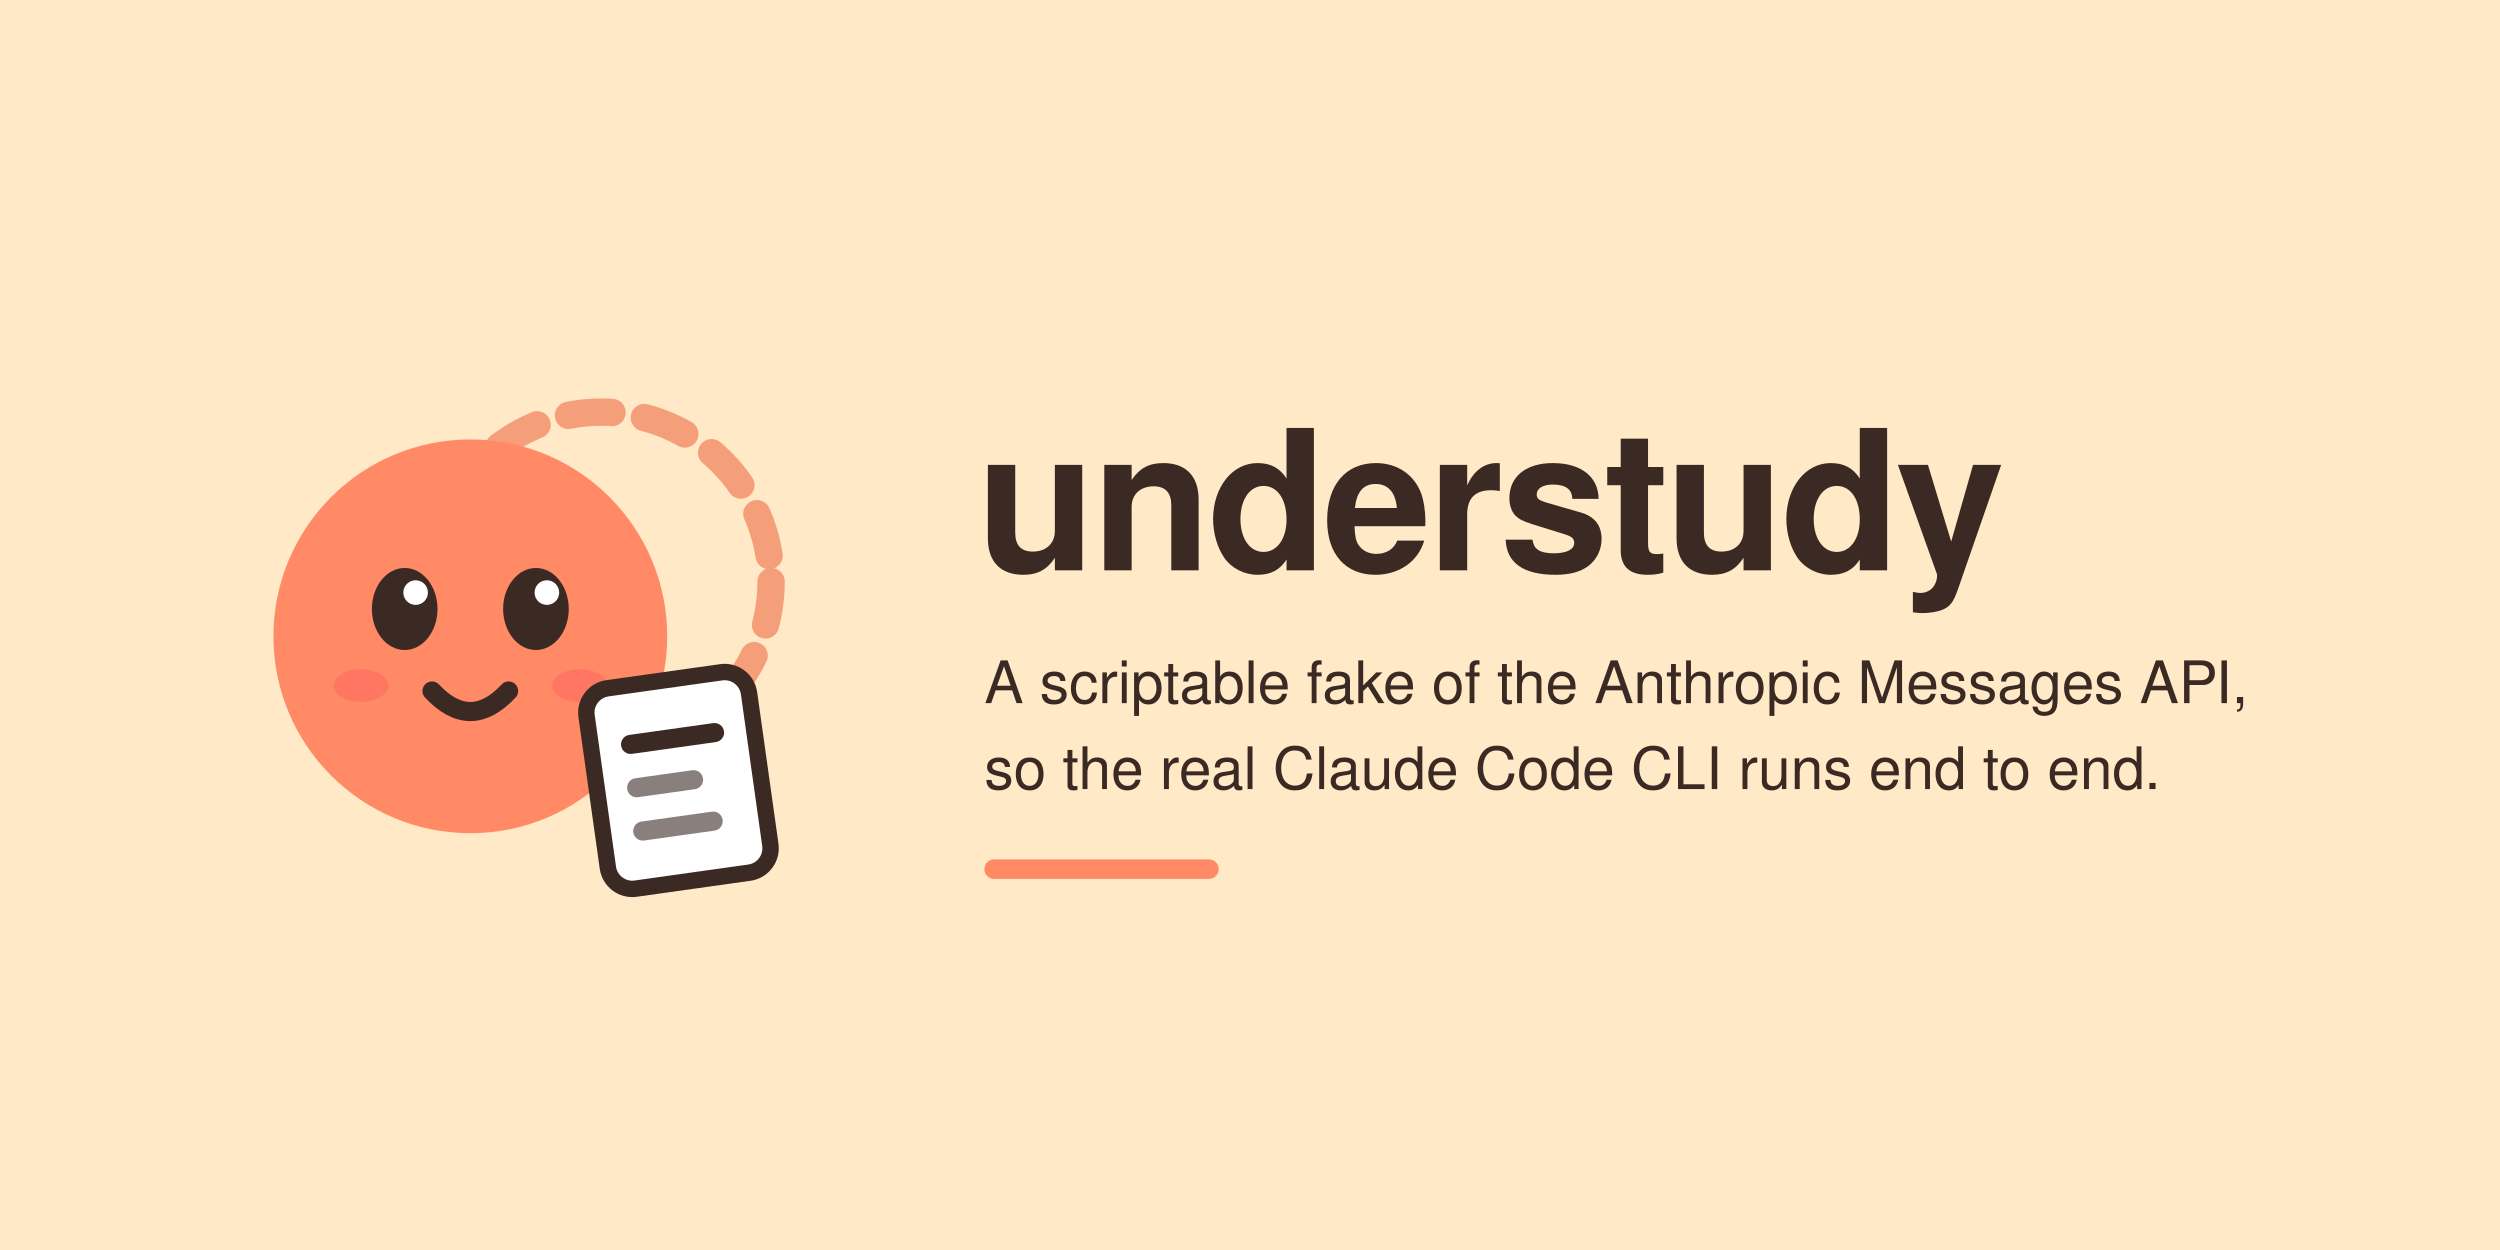
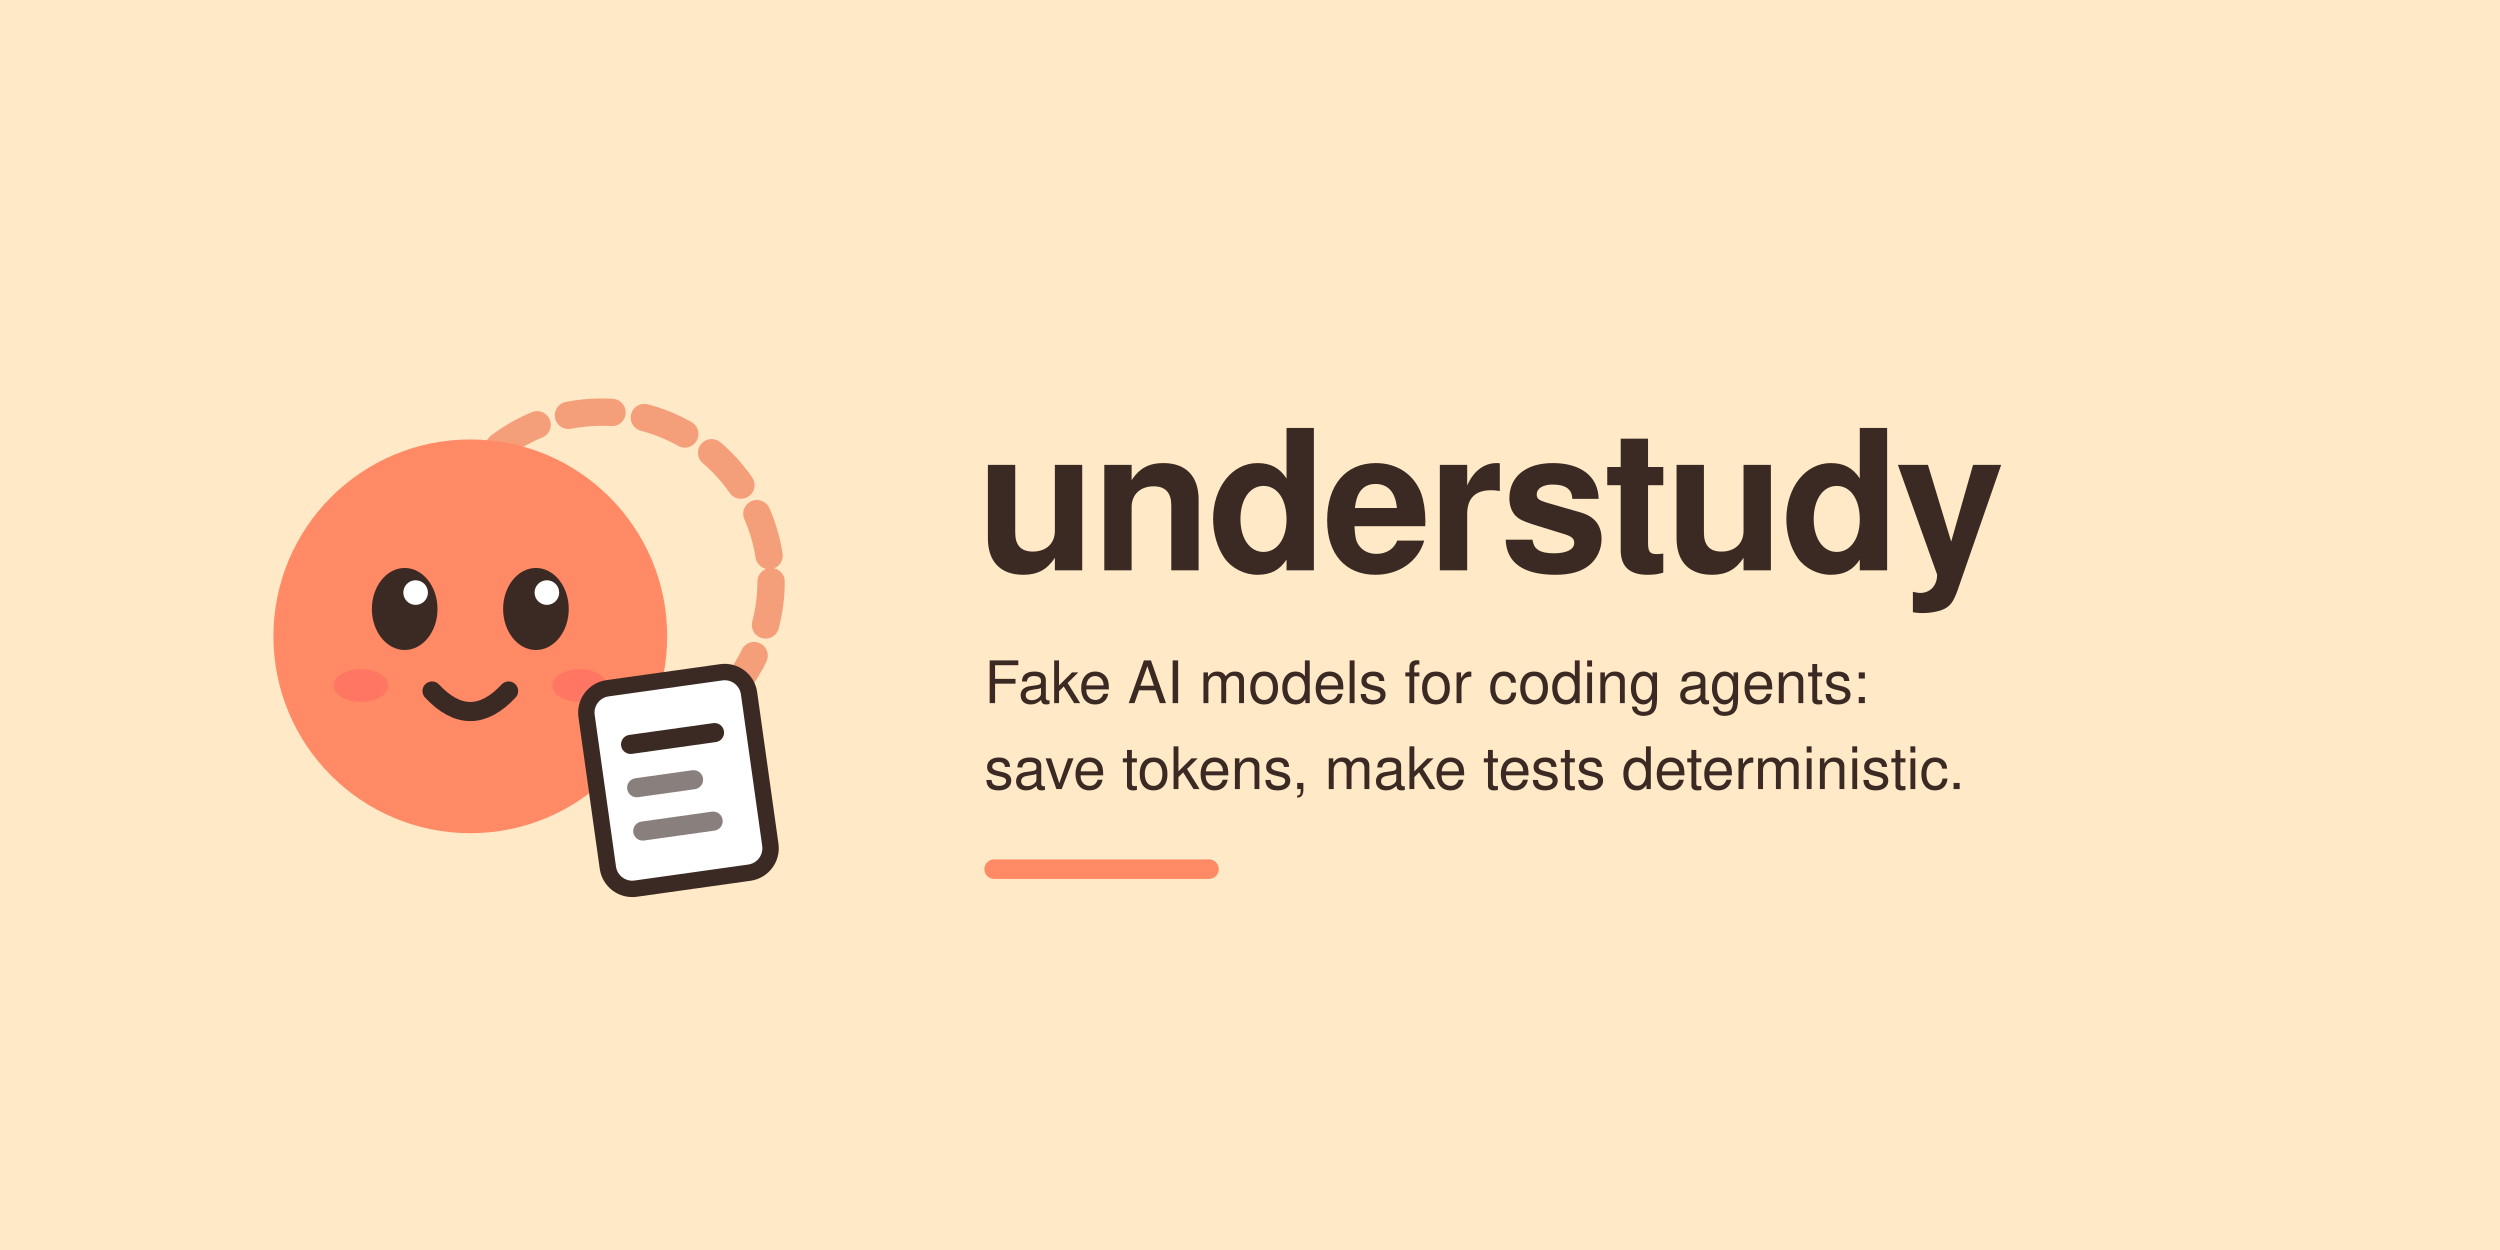
<svg xmlns="http://www.w3.org/2000/svg" width="1280" height="640" viewBox="0 0 1280 640">
  <rect width="1280" height="640" fill="#ffe9c7" />
  <g transform="translate(84 141) scale(1.4)">
    <rect width="256" height="256" rx="64" fill="#ffe9c7" />
    <circle cx="160" cy="112" r="62" fill="none" stroke="#f59e7a" stroke-width="10" stroke-dasharray="16 12" stroke-linecap="round" />
    <circle cx="112" cy="132" r="72" fill="#ff8a65" />
    <ellipse cx="88" cy="122" rx="12" ry="15" fill="#3b2a24" />
    <ellipse cx="136" cy="122" rx="12" ry="15" fill="#3b2a24" />
    <circle cx="92" cy="116" r="4.5" fill="#fff" />
    <circle cx="140" cy="116" r="4.5" fill="#fff" />
    <ellipse cx="72" cy="150" rx="10" ry="6" fill="#ff6f61" opacity="0.7" />
    <ellipse cx="152" cy="150" rx="10" ry="6" fill="#ff6f61" opacity="0.7" />
    <path d="M98 152 Q112 167 126 152" stroke="#3b2a24" stroke-width="7" fill="none" stroke-linecap="round" />
    <g transform="rotate(-8 186 184)">
      <rect x="158" y="148" width="60" height="74" rx="9" fill="#ffffff" stroke="#3b2a24" stroke-width="6" />
      <rect x="169" y="166" width="38" height="7" rx="3.5" fill="#3b2a24" />
      <rect x="169" y="182" width="28" height="7" rx="3.5" fill="#3b2a24" opacity="0.6" />
      <rect x="169" y="198" width="33" height="7" rx="3.5" fill="#3b2a24" opacity="0.6" />
    </g>
  </g>
  <text x="500" y="292" font-family="Helvetica Neue, Helvetica, Arial, sans-serif" font-weight="700" font-size="100" fill="#3b2a24" letter-spacing="-2">understudy</text>
-   <text x="504" y="360" font-family="Helvetica Neue, Helvetica, Arial, sans-serif" font-size="30" fill="#3b2a24">A scriptable fake of the Anthropic Messages API,</text>
-   <text x="504" y="404" font-family="Helvetica Neue, Helvetica, Arial, sans-serif" font-size="30" fill="#3b2a24">so the real Claude Code CLI runs end to end.</text>
+   <text x="504" y="360" font-family="Helvetica Neue, Helvetica, Arial, sans-serif" font-size="30" fill="#3b2a24">Fake AI models for coding agents:</text>
+   <text x="504" y="404" font-family="Helvetica Neue, Helvetica, Arial, sans-serif" font-size="30" fill="#3b2a24">save tokens, make tests deterministic.</text>
  <rect x="504" y="440" width="120" height="10" rx="5" fill="#ff8a65" />
</svg>
